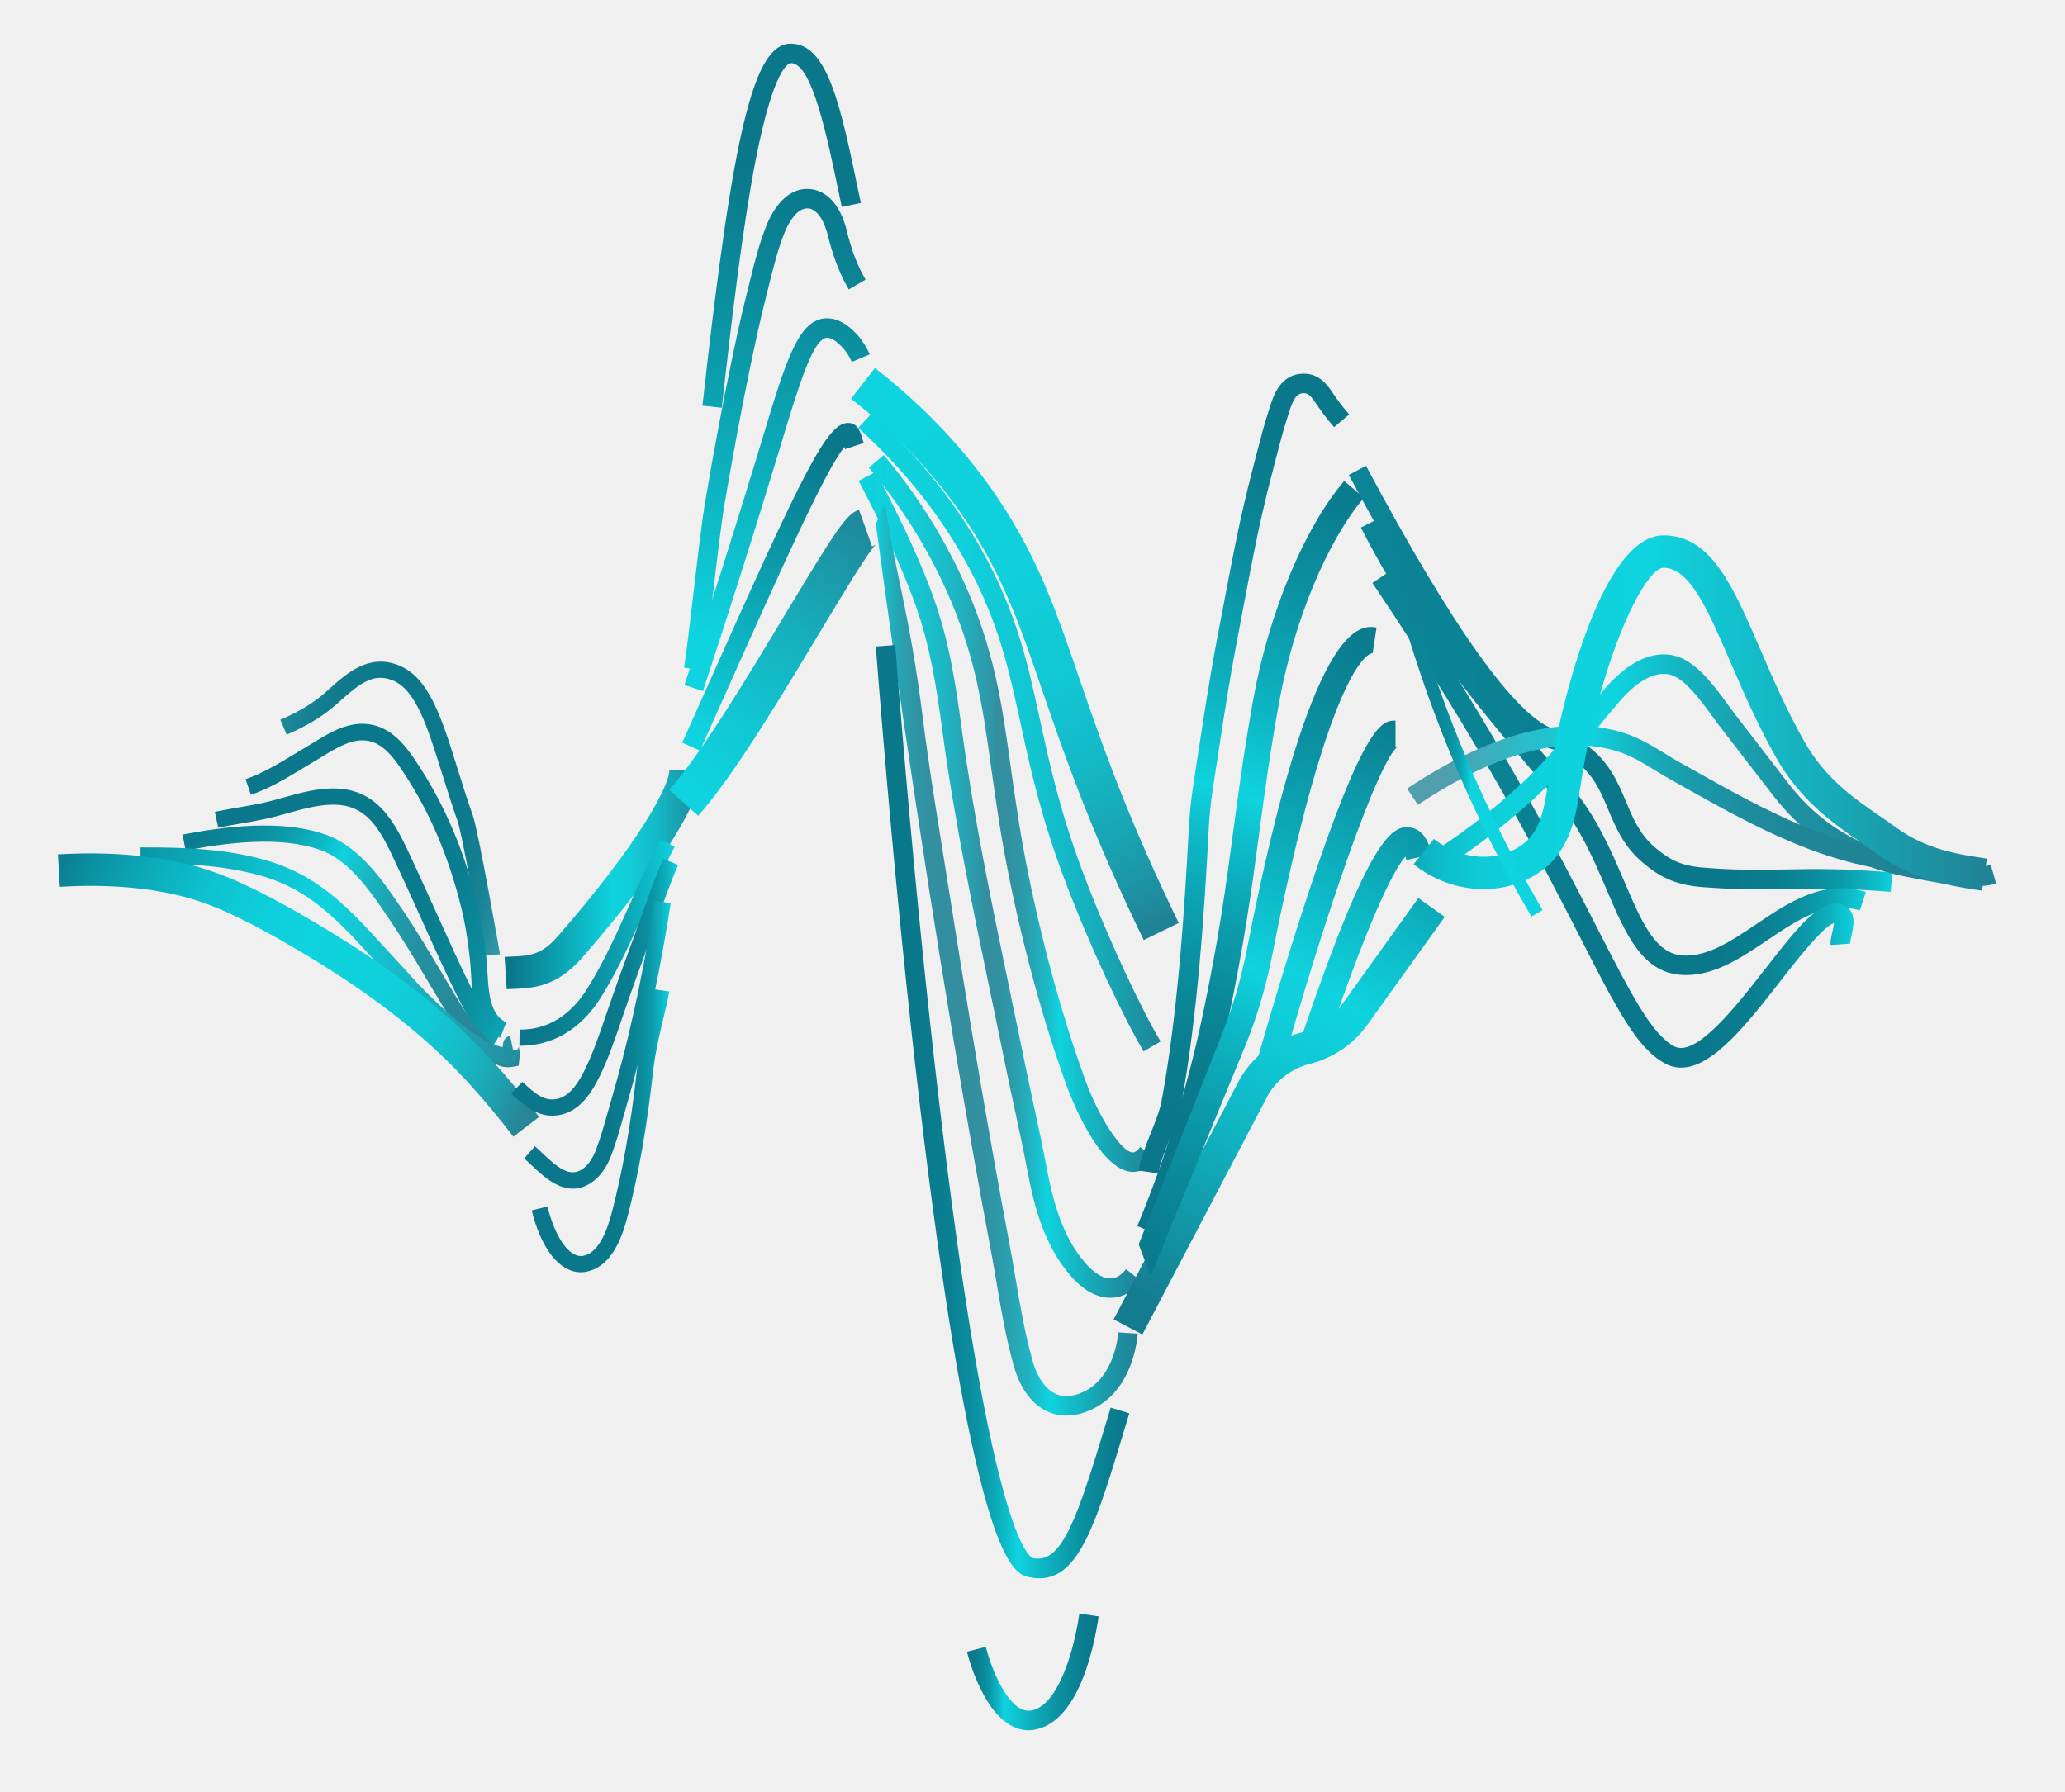
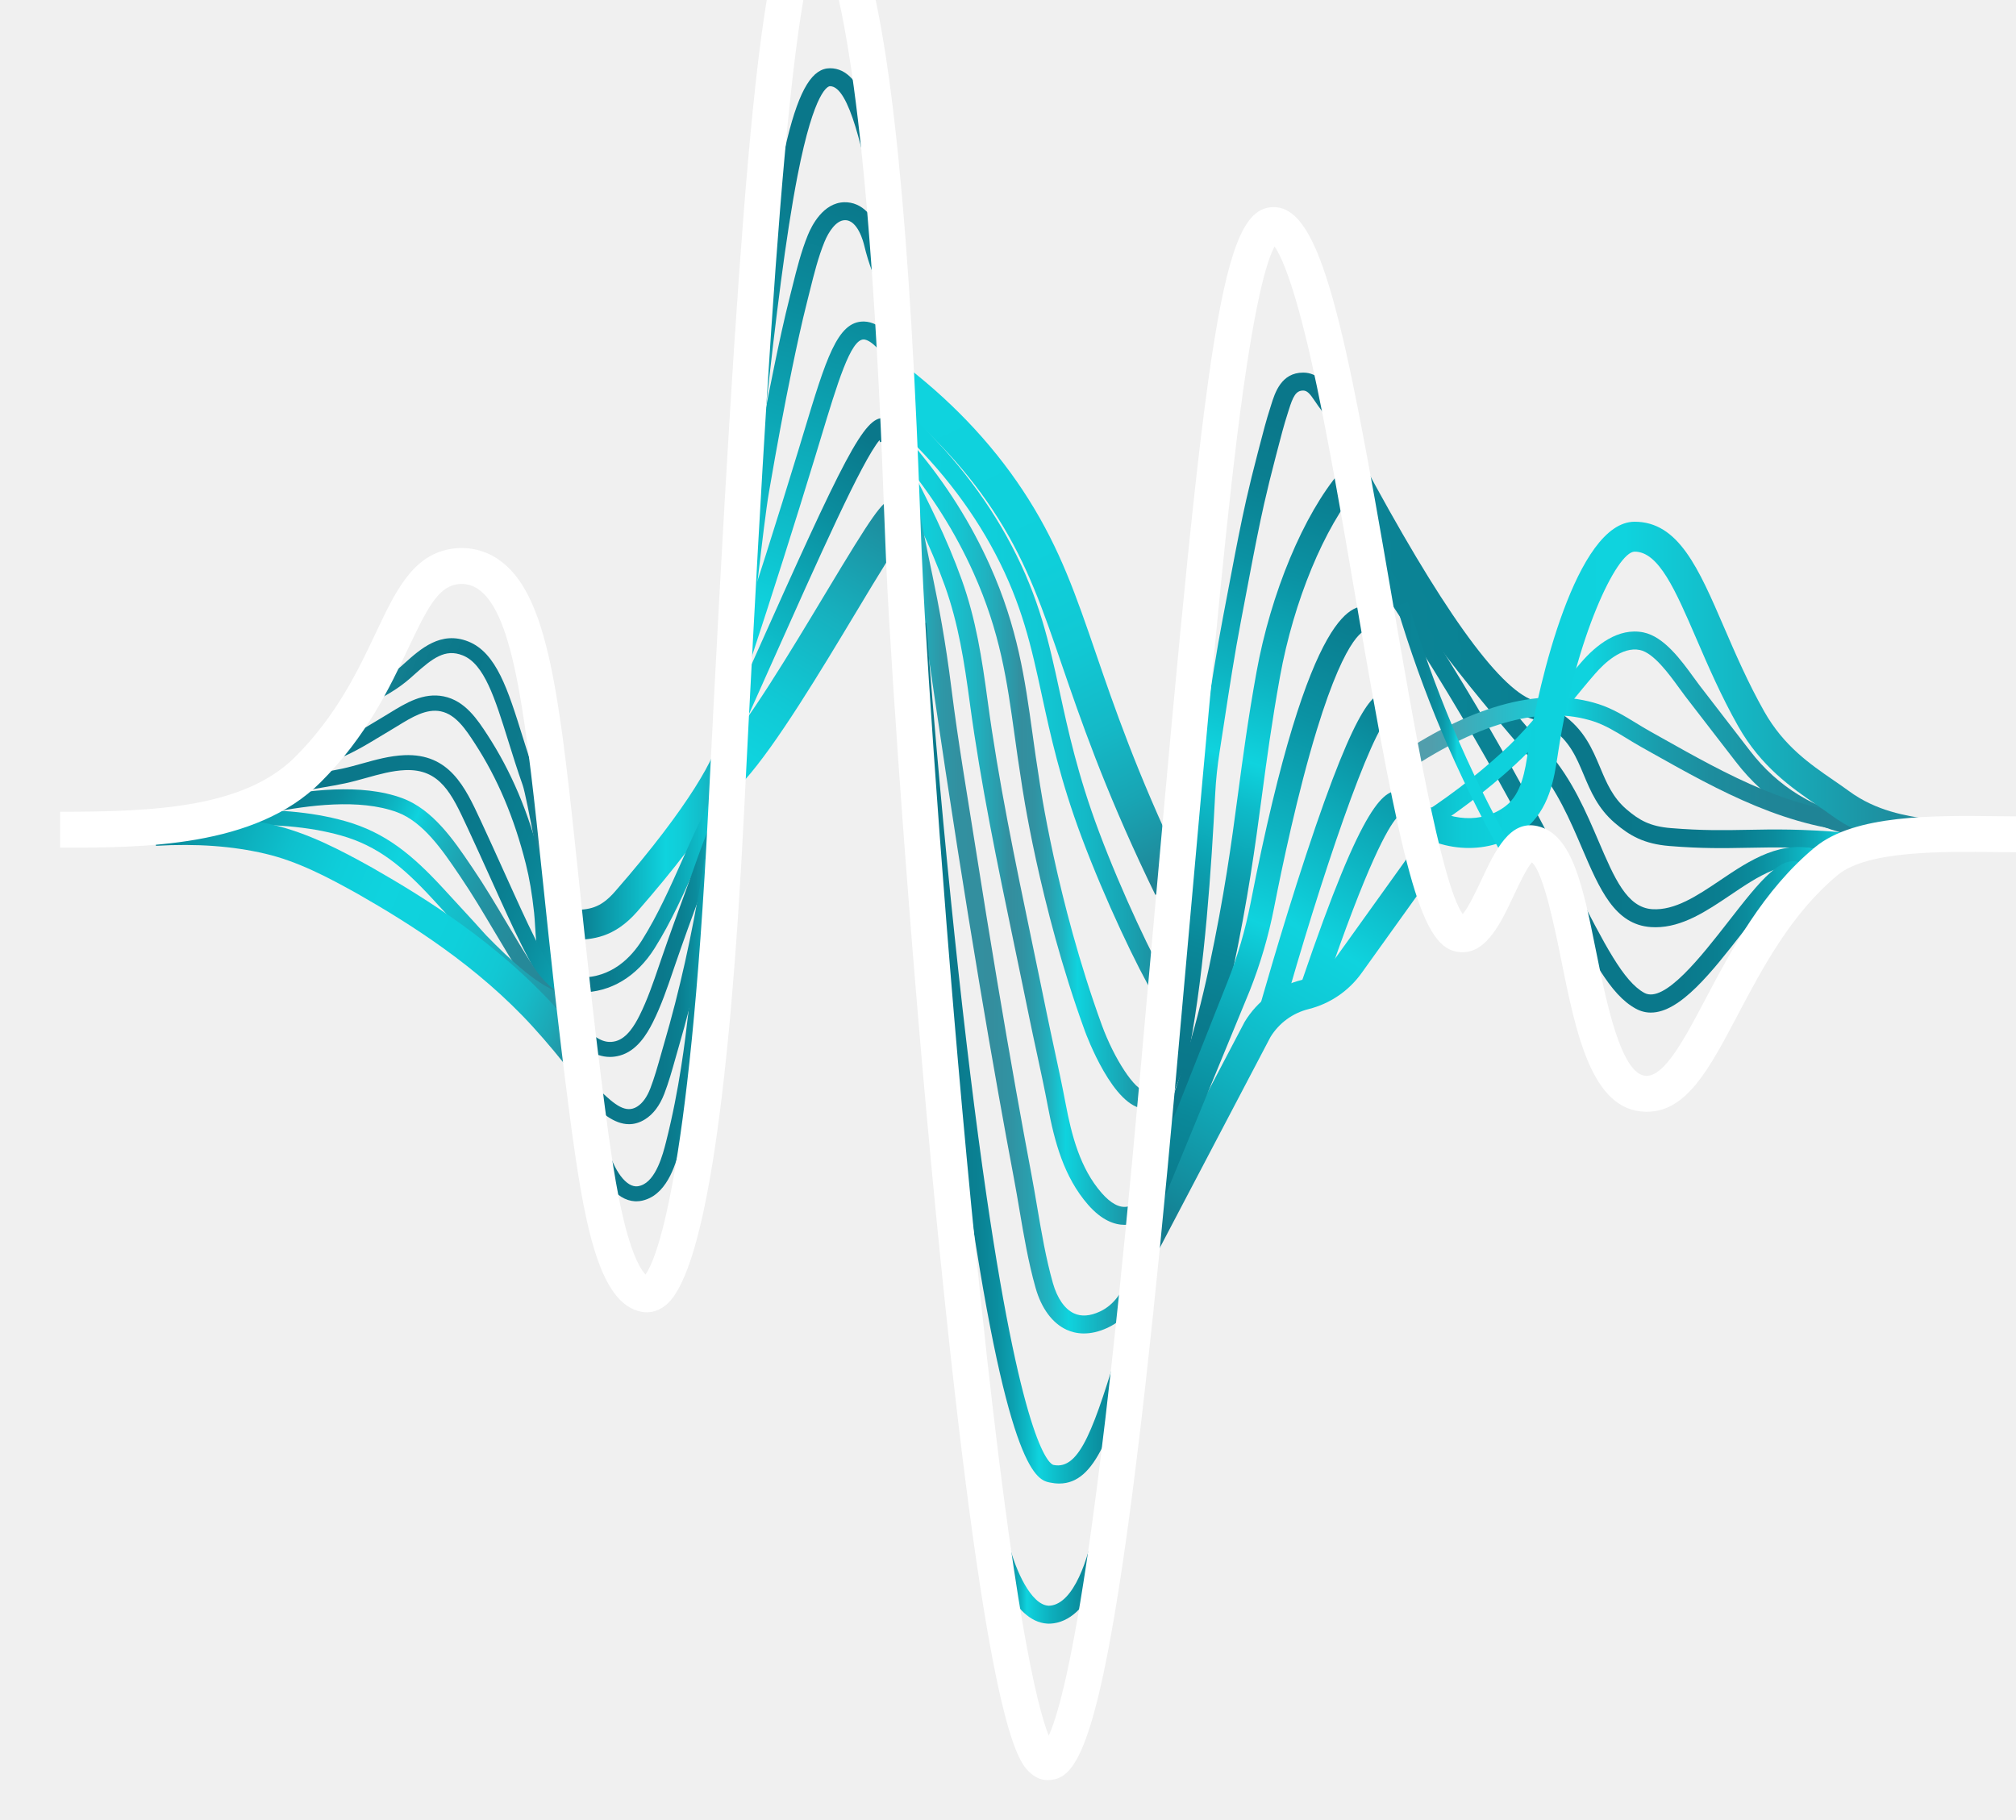
- <svg xmlns="http://www.w3.org/2000/svg" xmlns:xlink="http://www.w3.org/1999/xlink" viewBox="68 395 340 295">
+ <svg xmlns="http://www.w3.org/2000/svg" xmlns:xlink="http://www.w3.org/1999/xlink" viewBox="50 390 360 325">
  <defs>
    <linearGradient id="uuid-576902d1-63f1-4f6c-97a8-4d39977a7d52" data-name="Degradado sin nombre 760" x1="89.459" y1="505.898" x2="170.127" y2="541.475" gradientUnits="userSpaceOnUse">
      <stop offset="0" stop-color="#0fd3de" stop-opacity="0" />
      <stop offset=".025" stop-color="#0ec7d3" stop-opacity=".126" />
      <stop offset=".086" stop-color="#0daebc" stop-opacity=".393" />
      <stop offset=".149" stop-color="#0b9aaa" stop-opacity=".614" />
      <stop offset=".216" stop-color="#0b8a9c" stop-opacity=".784" />
      <stop offset=".287" stop-color="#0a7f91" stop-opacity=".905" />
      <stop offset=".365" stop-color="#0a798b" stop-opacity=".977" />
      <stop offset=".464" stop-color="#0a778a" />
      <stop offset=".69" stop-color="#0a788b" stop-opacity=".986" />
      <stop offset=".771" stop-color="#0a7c8f" stop-opacity=".937" />
      <stop offset=".829" stop-color="#0a8496" stop-opacity=".851" />
      <stop offset=".876" stop-color="#0b8fa0" stop-opacity=".729" />
      <stop offset=".916" stop-color="#0c9eae" stop-opacity=".57" />
      <stop offset=".952" stop-color="#0db0be" stop-opacity=".373" />
      <stop offset=".983" stop-color="#0ec5d1" stop-opacity=".145" />
      <stop offset="1" stop-color="#0fd3de" stop-opacity="0" />
    </linearGradient>
    <linearGradient id="uuid-fb61bcb0-49f3-4f6e-9350-c80ee676b442" data-name="Degradado sin nombre 753" x1="84.754" y1="515.747" x2="166.743" y2="551.906" gradientUnits="userSpaceOnUse">
      <stop offset=".235" stop-color="#0a778a" />
      <stop offset=".585" stop-color="#0a788b" />
      <stop offset=".711" stop-color="#0a7f91" />
      <stop offset=".801" stop-color="#0b8b9c" />
      <stop offset=".873" stop-color="#0c9cac" />
      <stop offset=".936" stop-color="#0db2c0" />
      <stop offset=".99" stop-color="#0eccd8" />
      <stop offset="1" stop-color="#0fd3de" />
    </linearGradient>
    <linearGradient id="uuid-ad9f3339-203c-46bf-8fce-0c2a7fdcf4f0" data-name="Degradado sin nombre 759" x1="82.35" y1="522.017" x2="163.018" y2="557.594" gradientUnits="userSpaceOnUse">
      <stop offset=".257" stop-color="#0a778a" />
      <stop offset=".597" stop-color="#0a788b" />
      <stop offset=".719" stop-color="#0a7f91" />
      <stop offset=".806" stop-color="#0b8b9c" />
      <stop offset=".877" stop-color="#0c9cac" />
      <stop offset=".937" stop-color="#0db2c0" />
      <stop offset=".99" stop-color="#0eccd8" />
      <stop offset="1" stop-color="#0fd3de" />
    </linearGradient>
    <linearGradient id="uuid-7e113c40-39cf-4ceb-b0fa-2b0ee21fb977" data-name="Degradado sin nombre 758" x1="80.2" y1="526.892" x2="160.868" y2="562.469" gradientUnits="userSpaceOnUse">
      <stop offset="0" stop-color="#0a778a" />
      <stop offset=".175" stop-color="#0a798c" />
      <stop offset=".267" stop-color="#0a8193" />
      <stop offset=".34" stop-color="#0b8e9f" />
      <stop offset=".402" stop-color="#0ca1b0" />
      <stop offset=".457" stop-color="#0dbac7" />
      <stop offset=".5" stop-color="#0fd3de" />
      <stop offset=".521" stop-color="#12c7d3" />
      <stop offset=".574" stop-color="#1ab0bd" />
      <stop offset=".635" stop-color="#1f9dac" />
      <stop offset=".707" stop-color="#2390a0" />
      <stop offset=".802" stop-color="#268999" />
      <stop offset="1" stop-color="#278798" />
    </linearGradient>
    <linearGradient id="uuid-a54e1e6d-e72c-4a4f-b4a4-f33c91565ea8" data-name="Degradado sin nombre 757" x1="78.701" y1="530.292" x2="159.369" y2="565.869" gradientUnits="userSpaceOnUse">
      <stop offset="0" stop-color="#0a778a" />
      <stop offset=".108" stop-color="#0b8d9e" />
      <stop offset=".37" stop-color="#0dbfcc" />
      <stop offset=".5" stop-color="#0fd3de" />
      <stop offset=".701" stop-color="#17b7c4" />
      <stop offset="1" stop-color="#278798" />
    </linearGradient>
    <linearGradient id="uuid-40dc4e65-450e-45d0-b153-6e4d86d6e7ea" data-name="Degradado sin nombre 756" x1="75.62" y1="537.277" x2="156.288" y2="572.854" gradientUnits="userSpaceOnUse">
      <stop offset="0" stop-color="#0a778a" />
      <stop offset=".072" stop-color="#0b8e9f" />
      <stop offset=".184" stop-color="#0cacba" />
      <stop offset=".294" stop-color="#0ec1ce" />
      <stop offset=".401" stop-color="#0eceda" />
      <stop offset=".5" stop-color="#0fd3de" />
      <stop offset=".671" stop-color="#0fd0db" />
      <stop offset=".771" stop-color="#12c8d4" />
      <stop offset=".852" stop-color="#16bac7" />
      <stop offset=".924" stop-color="#1da6b4" />
      <stop offset=".988" stop-color="#258c9d" />
      <stop offset="1" stop-color="#278798" />
    </linearGradient>
    <linearGradient id="uuid-af95e0c9-9f41-4b5c-a639-9878d9f3f060" data-name="Degradado sin nombre 755" x1="151.085" y1="539.893" x2="183.542" y2="539.893" gradientUnits="userSpaceOnUse">
      <stop offset=".034" stop-color="#0a778a" />
      <stop offset=".547" stop-color="#0fd3de" />
      <stop offset=".636" stop-color="#10cdd8" />
      <stop offset=".752" stop-color="#13bcc9" />
      <stop offset=".883" stop-color="#19a1b0" />
      <stop offset="1" stop-color="#208395" />
    </linearGradient>
    <linearGradient id="uuid-aedccc1d-cdd6-4b59-a4c9-93176368e579" data-name="Degradado sin nombre 754" x1="153.516" y1="550.212" x2="179.091" y2="550.212" gradientUnits="userSpaceOnUse">
      <stop offset=".034" stop-color="#0a778a" />
      <stop offset=".213" stop-color="#0a7c8e" />
      <stop offset=".429" stop-color="#0b8a9c" />
      <stop offset=".664" stop-color="#0ca3b2" />
      <stop offset=".912" stop-color="#0ec5d1" />
      <stop offset="1" stop-color="#0fd3de" />
    </linearGradient>
    <linearGradient id="uuid-a7177f3f-0a04-4591-8cbf-be8745dc23c3" data-name="Degradado sin nombre 753" x1="152.173" y1="557.567" x2="179.651" y2="557.567" xlink:href="#uuid-fb61bcb0-49f3-4f6e-9350-c80ee676b442" />
    <linearGradient id="uuid-99e94042-822d-441b-967f-f3466f51eef8" data-name="Degradado sin nombre 753" x1="154.311" y1="567.046" x2="178.436" y2="567.046" xlink:href="#uuid-fb61bcb0-49f3-4f6e-9350-c80ee676b442" />
    <linearGradient id="uuid-fbf6dc79-82b7-4c5e-b462-68559be53c4d" data-name="Degradado sin nombre 753" x1="155.548" y1="581.219" x2="178.198" y2="581.219" xlink:href="#uuid-fb61bcb0-49f3-4f6e-9350-c80ee676b442" />
    <linearGradient id="uuid-7656eb2e-a530-44b0-b9ca-081c286750b6" data-name="Degradado sin nombre 752" x1="182.826" y1="525.166" x2="211.577" y2="478.007" gradientUnits="userSpaceOnUse">
      <stop offset=".011" stop-color="#0fd3de" />
      <stop offset=".209" stop-color="#10c9d5" />
      <stop offset=".532" stop-color="#16b1bf" />
      <stop offset=".94" stop-color="#1e899a" />
      <stop offset="1" stop-color="#208395" />
    </linearGradient>
    <linearGradient id="uuid-f2d3bbd5-2e6b-484a-b3a6-5b0dad3a83b8" data-name="Degradado sin nombre 751" x1="208.497" y1="467.929" x2="181.194" y2="513.847" gradientUnits="userSpaceOnUse">
      <stop offset=".034" stop-color="#0a778a" />
      <stop offset=".305" stop-color="#0b8c9d" />
      <stop offset=".866" stop-color="#0ec4d0" />
      <stop offset="1" stop-color="#0fd3de" />
    </linearGradient>
    <linearGradient id="uuid-9d148ef7-dec7-44f7-be4c-73d905b2103a" data-name="Degradado sin nombre 751" x1="213.748" y1="425.69" x2="188.927" y2="500.566" xlink:href="#uuid-f2d3bbd5-2e6b-484a-b3a6-5b0dad3a83b8" />
    <linearGradient id="uuid-8bb94314-7e7b-47b8-868f-a13ea7527689" data-name="Degradado sin nombre 751" x1="206.706" y1="423.355" x2="181.885" y2="498.232" xlink:href="#uuid-f2d3bbd5-2e6b-484a-b3a6-5b0dad3a83b8" />
    <linearGradient id="uuid-e4729968-b0b9-4031-b03a-d1a573e8c5be" data-name="Degradado sin nombre 751" x1="200.177" y1="421.191" x2="175.356" y2="496.067" xlink:href="#uuid-f2d3bbd5-2e6b-484a-b3a6-5b0dad3a83b8" />
    <linearGradient id="uuid-6767044c-624c-4021-965e-0a8cd4dcac52" data-name="Degradado sin nombre 750" x1="217.076" y1="461.591" x2="258.858" y2="546.81" gradientUnits="userSpaceOnUse">
      <stop offset=".011" stop-color="#0fd3de" />
      <stop offset=".34" stop-color="#0fd0db" />
      <stop offset=".535" stop-color="#11c8d4" />
      <stop offset=".695" stop-color="#14b9c7" />
      <stop offset=".836" stop-color="#18a5b4" />
      <stop offset=".963" stop-color="#1e8c9d" />
      <stop offset="1" stop-color="#208395" />
    </linearGradient>
    <linearGradient id="uuid-4221f1fb-20ee-44da-8c57-a3e2f12217d0" data-name="Degradado sin nombre 750" x1="209.305" y1="515.63" x2="259.094" y2="515.63" xlink:href="#uuid-6767044c-624c-4021-965e-0a8cd4dcac52" />
    <linearGradient id="uuid-3275761e-5b77-4c55-b857-ab6c3b9c1f48" data-name="Degradado sin nombre 749" x1="211.056" y1="528.967" x2="258.265" y2="528.967" gradientUnits="userSpaceOnUse">
      <stop offset="0" stop-color="#0fd3de" />
      <stop offset=".119" stop-color="#10cfda" />
      <stop offset=".223" stop-color="#16c4d0" />
      <stop offset=".321" stop-color="#20b2c0" />
      <stop offset=".416" stop-color="#2d99a9" />
      <stop offset=".453" stop-color="#348e9e" />
      <stop offset=".501" stop-color="#3192a2" />
      <stop offset=".554" stop-color="#2a9fae" />
      <stop offset=".609" stop-color="#1fb4c2" />
      <stop offset=".665" stop-color="#0fd3de" />
      <stop offset=".751" stop-color="#14bbc8" />
      <stop offset=".915" stop-color="#1c92a3" />
      <stop offset="1" stop-color="#208395" />
    </linearGradient>
    <linearGradient id="uuid-0e9b8ea3-fff9-4b03-be92-e8389003c0ba" data-name="Degradado sin nombre 749" x1="209.361" y1="540.716" x2="255.92" y2="540.716" xlink:href="#uuid-3275761e-5b77-4c55-b857-ab6c3b9c1f48" />
    <linearGradient id="uuid-20638b32-b15b-4ee1-8457-82a470192bf4" data-name="Degradado sin nombre 748" x1="212.211" y1="552.897" x2="255.323" y2="552.897" gradientUnits="userSpaceOnUse">
      <stop offset="0" stop-color="#0fd3de" />
      <stop offset=".006" stop-color="#11ceda" />
      <stop offset=".044" stop-color="#1db7c4" />
      <stop offset=".088" stop-color="#27a4b3" />
      <stop offset=".139" stop-color="#2e97a7" />
      <stop offset=".206" stop-color="#3290a0" />
      <stop offset=".346" stop-color="#348e9e" />
      <stop offset=".42" stop-color="#3192a2" />
      <stop offset=".499" stop-color="#2a9fae" />
      <stop offset=".581" stop-color="#1fb4c2" />
      <stop offset=".665" stop-color="#0fd3de" />
      <stop offset=".751" stop-color="#14bbc8" />
      <stop offset=".915" stop-color="#1c92a3" />
      <stop offset="1" stop-color="#208395" />
    </linearGradient>
    <linearGradient id="uuid-76e15814-4012-47b5-90b4-47a41f451d38" data-name="Degradado sin nombre 747" x1="212.202" y1="578.076" x2="253.94" y2="578.076" gradientUnits="userSpaceOnUse">
      <stop offset="0" stop-color="#0a778a" />
      <stop offset=".195" stop-color="#0a798c" />
      <stop offset=".298" stop-color="#0a8193" />
      <stop offset=".379" stop-color="#0b8e9f" />
      <stop offset=".449" stop-color="#0ca1b1" />
      <stop offset=".511" stop-color="#0dbac7" />
      <stop offset=".559" stop-color="#0fd3de" />
      <stop offset=".671" stop-color="#0db3c0" />
      <stop offset=".808" stop-color="#0b92a2" />
      <stop offset=".923" stop-color="#0a7e90" />
      <stop offset="1" stop-color="#0a778a" />
    </linearGradient>
    <linearGradient id="uuid-bb612c40-d841-4844-a0b8-6454a803e840" data-name="Degradado sin nombre 746" x1="227.204" y1="670.339" x2="248.889" y2="670.339" gradientUnits="userSpaceOnUse">
      <stop offset="0" stop-color="#0a778a" />
      <stop offset=".059" stop-color="#0a7b8d" />
      <stop offset=".119" stop-color="#0a8798" />
      <stop offset=".179" stop-color="#0b9bab" />
      <stop offset=".238" stop-color="#0db7c4" />
      <stop offset=".285" stop-color="#0fd3de" />
      <stop offset=".479" stop-color="#0db0be" />
      <stop offset=".693" stop-color="#0b91a1" />
      <stop offset=".875" stop-color="#0a7d90" />
      <stop offset="1" stop-color="#0a778a" />
    </linearGradient>
    <linearGradient id="uuid-44b30870-0666-456a-bb94-983c1308b0f2" data-name="Degradado sin nombre 744" x1="251.084" y1="579.354" x2="286.712" y2="465.566" gradientUnits="userSpaceOnUse">
      <stop offset="0" stop-color="#0a778a" />
      <stop offset=".096" stop-color="#0a7b8d" />
      <stop offset=".198" stop-color="#0a8899" />
      <stop offset=".303" stop-color="#0c9dad" />
      <stop offset=".41" stop-color="#0dbac8" />
      <stop offset=".48" stop-color="#0fd3de" />
      <stop offset=".608" stop-color="#0db3c1" />
      <stop offset=".767" stop-color="#0b92a3" />
      <stop offset=".9" stop-color="#0a7e90" />
      <stop offset=".989" stop-color="#0a778a" />
    </linearGradient>
    <linearGradient id="uuid-a61b5317-7e9d-4bf7-a5ca-a84162e228a8" data-name="Degradado sin nombre 745" x1="313.359" y1="520.032" x2="257.65" y2="609.939" gradientUnits="userSpaceOnUse">
      <stop offset="0" stop-color="#0a778a" />
      <stop offset=".441" stop-color="#0fd3de" />
      <stop offset=".545" stop-color="#0fcad6" />
      <stop offset=".713" stop-color="#10b2c0" />
      <stop offset=".922" stop-color="#138c9d" />
      <stop offset="1" stop-color="#147c8f" />
    </linearGradient>
    <linearGradient id="uuid-3526ca4e-f611-48f6-9707-7356315dda3e" data-name="Degradado sin nombre 745" x1="310.772" y1="518.429" x2="255.063" y2="608.335" xlink:href="#uuid-a61b5317-7e9d-4bf7-a5ca-a84162e228a8" />
    <linearGradient id="uuid-6802a5e5-092c-4eba-a865-e94eab6b9f2e" data-name="Degradado sin nombre 745" x1="304.586" y1="514.596" x2="248.877" y2="604.503" xlink:href="#uuid-a61b5317-7e9d-4bf7-a5ca-a84162e228a8" />
    <linearGradient id="uuid-740eb056-acbc-4866-8de0-abdca84daacb" data-name="Degradado sin nombre 744" x1="258.329" y1="581.389" x2="293.906" y2="467.765" xlink:href="#uuid-44b30870-0666-456a-bb94-983c1308b0f2" />
    <linearGradient id="uuid-2aa91942-5220-4f2b-8b17-de1a7212d6e6" data-name="Degradado sin nombre 744" x1="250.022" y1="612.666" x2="297.24" y2="490.472" xlink:href="#uuid-44b30870-0666-456a-bb94-983c1308b0f2" />
    <linearGradient id="uuid-80e14aeb-29ae-471c-85ee-d5ecc37d9698" data-name="Degradado sin nombre 743" x1="290.079" y1="506.796" x2="379.583" y2="506.796" gradientUnits="userSpaceOnUse">
      <stop offset="0" stop-color="#0b8496" />
      <stop offset=".303" stop-color="#0a8294" />
      <stop offset=".412" stop-color="#0a7b8e" />
      <stop offset=".447" stop-color="#0a778a" />
      <stop offset=".7" stop-color="#0a788b" />
      <stop offset=".791" stop-color="#0a7f91" />
      <stop offset=".856" stop-color="#0b8b9c" />
      <stop offset=".908" stop-color="#0c9cac" />
      <stop offset=".953" stop-color="#0db2c0" />
      <stop offset=".993" stop-color="#0eccd8" />
      <stop offset="1" stop-color="#0fd3de" />
    </linearGradient>
    <linearGradient id="uuid-53173f59-497a-4f2e-82c8-a73163ce4712" data-name="Degradado sin nombre 743" x1="292.069" y1="518.003" x2="375.214" y2="518.003" xlink:href="#uuid-80e14aeb-29ae-471c-85ee-d5ecc37d9698" />
    <linearGradient id="uuid-43efabcf-c479-4064-8fff-ef0326085fb4" data-name="Degradado sin nombre 743" x1="293.962" y1="530.021" x2="373.175" y2="530.021" xlink:href="#uuid-80e14aeb-29ae-471c-85ee-d5ecc37d9698" />
    <linearGradient id="uuid-4306eb35-2918-4fd1-a7f0-6ade3b0f1c02" data-name="Degradado sin nombre 742" x1="302.155" y1="521.868" x2="396.665" y2="521.868" gradientUnits="userSpaceOnUse">
      <stop offset="0" stop-color="#0dabba" />
      <stop offset=".005" stop-color="#0dadbc" />
      <stop offset=".043" stop-color="#0dbecb" />
      <stop offset=".09" stop-color="#0ecad6" />
      <stop offset=".157" stop-color="#0ed1dc" />
      <stop offset=".341" stop-color="#0fd3de" />
      <stop offset=".342" stop-color="#0fd2dd" />
      <stop offset=".447" stop-color="#15b5c3" />
      <stop offset=".558" stop-color="#199fae" />
      <stop offset=".679" stop-color="#1d8fa0" />
      <stop offset=".815" stop-color="#1f8597" />
      <stop offset="1" stop-color="#208395" />
    </linearGradient>
    <linearGradient id="uuid-35dfc36f-cbd5-4f74-bbf9-7e82f81c91e9" data-name="Degradado sin nombre 741" x1="299.682" y1="526.636" x2="384.288" y2="526.636" gradientUnits="userSpaceOnUse">
      <stop offset=".07" stop-color="#519eac" />
      <stop offset=".218" stop-color="#2cbac7" />
      <stop offset=".358" stop-color="#0fd3de" />
      <stop offset=".383" stop-color="#11c9d5" />
      <stop offset=".464" stop-color="#16afbd" />
      <stop offset=".555" stop-color="#1a9bab" />
      <stop offset=".658" stop-color="#1d8d9e" />
      <stop offset=".784" stop-color="#1f8597" />
      <stop offset="1" stop-color="#208395" />
    </linearGradient>
    <linearGradient id="uuid-5904cf6c-8ebc-4164-bd71-b791da5c9cee" data-name="Degradado sin nombre 740" x1="300.748" y1="512.424" x2="395.147" y2="512.424" gradientUnits="userSpaceOnUse">
      <stop offset="0" stop-color="#0dabba" />
      <stop offset=".006" stop-color="#0dadbc" />
      <stop offset=".053" stop-color="#0dbecb" />
      <stop offset=".111" stop-color="#0ecad6" />
      <stop offset=".192" stop-color="#0ed1dc" />
      <stop offset=".419" stop-color="#0fd3de" />
      <stop offset=".722" stop-color="#17abb9" />
      <stop offset="1" stop-color="#208395" />
    </linearGradient>
    <linearGradient id="uuid-1f43ae41-95d7-488b-9505-acc0f23f3c1b" data-name="Degradado sin nombre 262" x1="299.384" y1="521.738" x2="321.998" y2="521.738" gradientUnits="userSpaceOnUse">
      <stop offset="0" stop-color="#0b8496" />
      <stop offset=".225" stop-color="#0b8597" />
      <stop offset=".306" stop-color="#0b8c9d" />
      <stop offset=".364" stop-color="#0c98a8" />
      <stop offset=".411" stop-color="#0ca9b8" />
      <stop offset=".451" stop-color="#0dbfcb" />
      <stop offset=".478" stop-color="#0fd3de" />
    </linearGradient>
    <linearGradient id="uuid-0bdf34f0-54d4-4870-8acb-99766ae37314" data-name="Degradado sin nombre 641" x1="506.509" y1="533.342" x2="589.418" y2="533.342" gradientUnits="userSpaceOnUse">
      <stop offset="0" stop-color="#0fd3de" />
      <stop offset="1" stop-color="#84d8cc" />
    </linearGradient>
  </defs>
  <path d="m147.669,552.395c-.734-4.173-3.616-20.164-4.322-22.158-.971-2.747-1.787-5.363-2.576-7.892-2.402-7.699-4.3-13.78-8.137-15.306-3.125-1.244-5.352.466-8.652,3.425l-.655.585c-2.138,1.895-4.871,3.556-8.122,4.936l-1.044-2.459c2.984-1.267,5.472-2.774,7.393-4.477l.644-.575c2.911-2.611,6.528-5.864,11.423-3.918,5.022,1.997,7.086,8.615,9.701,16.993.782,2.506,1.589,5.097,2.544,7.797.89,2.518,4.454,22.716,4.454,22.818l-2.652.231Z" fill="url(#uuid-576902d1-63f1-4f6c-97a8-4d39977a7d52)" stroke-width="0" />
  <path d="m150.37,565.886c-1.537-.603-2.853-1.953-3.611-3.704-.937-2.16-1.076-4.549-1.209-6.858-.048-.805-.093-1.599-.176-2.36-.366-3.379-.834-6.141-1.476-8.692-2.077-8.248-5.053-15.282-9.097-21.501-1.588-2.442-3.376-5.189-6.093-5.744-2.583-.529-5.171,1.052-7.664,2.584-.418.257-.829.509-1.232.746-.638.376-1.273.761-1.907,1.145-2.698,1.635-5.488,3.325-8.596,4.393l-.88-2.575c2.834-.973,5.379-2.515,8.074-4.148.644-.39,1.289-.781,1.936-1.162.389-.23.785-.474,1.189-.721,2.803-1.722,5.977-3.675,9.623-2.929,3.826.782,6.035,4.177,7.81,6.904,4.224,6.495,7.317,13.797,9.468,22.341.674,2.677,1.164,5.557,1.544,9.064.087.805.137,1.644.185,2.495.121,2.072.246,4.216.99,5.933.473,1.092,1.242,1.914,2.111,2.254l-.988,2.535Z" fill="url(#uuid-fb61bcb0-49f3-4f6e-9350-c80ee676b442)" stroke-width="0" />
  <path d="m148.983,567.565c-1.865-1.151-3.049-3.43-4.001-5.262-.149-.287-.292-.564-.433-.823-1.856-3.443-3.499-7.052-5.09-10.543l-.109-.237c-.662-1.452-1.318-2.906-1.975-4.36-1.238-2.741-2.475-5.482-3.746-8.207l-.273-.586c-2.671-5.749-4.771-10.304-11.032-10.02-2.306.099-4.543.723-6.911,1.384-1.235.344-2.511.701-3.797.975-1.296.277-2.61.502-3.881.72-1.254.215-2.552.437-3.804.705l-.559-2.612c1.307-.28,2.631-.507,3.913-.726,1.244-.213,2.532-.434,3.775-.699,1.204-.257,2.44-.602,3.636-.936,2.409-.673,4.901-1.368,7.514-1.481,8.043-.338,10.85,5.709,13.57,11.564l.271.583c1.274,2.735,2.517,5.485,3.759,8.235.655,1.451,1.311,2.903,1.971,4.351l.109.238c1.572,3.45,3.198,7.018,5.01,10.383.146.271.296.56.452.859.799,1.54,1.795,3.456,3.033,4.22l-1.403,2.274Z" fill="url(#uuid-ad9f3339-203c-46bf-8fce-0c2a7fdcf4f0)" stroke-width="0" />
  <path d="m151.587,570.76c-.478,0-1-.076-1.527-.312-2.697-1.207-5.036-3.309-6.951-6.247-1.736-2.661-3.378-5.426-4.966-8.1-1.888-3.179-3.84-6.466-5.942-9.562l-.346-.511c-2.793-4.122-6.268-9.253-10.934-10.981-6.777-2.511-16.008-1.19-22.361.021l-.501-2.625c6.667-1.271,16.385-2.646,23.791.098,5.469,2.027,9.21,7.55,12.217,11.988l.345.509c2.148,3.163,4.121,6.486,6.029,9.699,1.574,2.65,3.201,5.391,4.906,8.005,1.631,2.501,3.584,4.273,5.805,5.268.334.148.822.055,1.296-.035.399-.075.81-.159,1.237-.107l-.296,2.655c-.103.002-.261.043-.438.077-.372.071-.842.161-1.363.161Z" fill="url(#uuid-7e113c40-39cf-4ceb-b0fa-2b0ee21fb977)" stroke-width="0" />
  <path d="m151.655,570.22h-.041c-4.048-.079-9.027-3.448-16.65-11.262-.163-.168-.258-.273-.507-.553-.546-.612-1.995-2.237-7.377-8.057-5.093-5.509-9.578-9.296-16.194-11.151-5.983-1.678-12.234-2.012-19.741-1.968l-.01-2.672c7.726-.033,14.192.306,20.474,2.067,7.22,2.025,12.024,6.058,17.434,11.91,5.398,5.838,6.859,7.476,7.409,8.093.211.236.29.325.427.465,4.041,4.143,9.742,9.566,13.895,10.359-.016-1.061.396-1.683,1.226-1.853l.534,2.617c.621-.127.891-.673.899-.937-.002.086.011.188.022.294.056.571.14,1.433-.465,2.087-.335.362-.807.56-1.333.56Z" fill="url(#uuid-a54e1e6d-e72c-4a4f-b4a4-f33c91565ea8)" stroke-width="0" />
  <path d="m152.518,582.194c-2.393-3.127-4.869-6.097-7.358-8.829-9.872-10.838-21.925-18.392-31.321-23.762-5.363-2.986-10.679-5.792-16.454-7.146-5.868-1.376-12.262-1.84-19.535-1.414l-.311-5.334c7.797-.456,14.688.051,21.065,1.546,6.448,1.512,12.127,4.502,17.861,7.695,9.763,5.579,22.271,13.427,32.647,24.817,2.59,2.844,5.164,5.933,7.65,9.18l-4.243,3.248Z" fill="url(#uuid-40dc4e65-450e-45d0-b153-6e4d86d6e7ea)" stroke-width="0" />
  <path d="m151.429,557.92l-.344-5.332c.42-.027.837-.045,1.252-.063,2.766-.117,4.763-.202,7.461-3.29,13.521-15.472,18.398-24.843,18.4-27.37l5.343.004c-.004,4.853-6.448,15.695-19.719,30.882-4.207,4.813-8.116,4.979-11.259,5.112-.377.016-.755.032-1.134.056Z" fill="url(#uuid-af95e0c9-9f41-4b5c-a639-9878d9f3f060)" stroke-width="0" />
  <path d="m153.736,567.222c-.073,0-.146,0-.219-.001l.04-2.672c5.622.104,9.147-3.566,11.079-6.641,2.846-4.53,5.092-9.582,7.264-14.466,1.509-3.394,3.069-6.903,4.829-10.241l2.363,1.246c-1.718,3.259-3.259,6.727-4.751,10.08-2.209,4.971-4.495,10.11-7.442,14.802-3.202,5.096-7.87,7.892-13.162,7.892Z" fill="url(#uuid-aedccc1d-cdd6-4b59-a4c9-93176368e579)" stroke-width="0" />
  <path d="m158.912,578.741c-2.925,0-5.088-2.067-6.739-3.646l1.845-1.931c2.092,2.001,3.746,3.368,5.965,2.752,2.005-.556,3.36-2.86,4.205-4.544,1.419-2.831,2.472-5.923,3.491-8.913l.424-1.24c1.448-4.214,2.976-8.4,4.545-12.674.421-1.145.83-2.297,1.239-3.45,1.019-2.875,2.073-5.847,3.314-8.7l2.45,1.066c-1.203,2.768-2.242,5.696-3.247,8.527-.412,1.163-.823,2.324-1.247,3.478-1.564,4.261-3.088,8.433-4.526,12.622l-.422,1.234c-1.048,3.076-2.131,6.256-3.633,9.25-1.073,2.139-2.849,5.08-5.879,5.921-.625.172-1.22.25-1.786.25Z" fill="url(#uuid-a7177f3f-0a04-4591-8cbf-be8745dc23c3)" stroke-width="0" />
  <path d="m162.326,590.753c-2.75,0-5.148-2.277-6.883-3.923-.393-.374-.771-.733-1.132-1.049l1.76-2.01c.386.338.791.721,1.212,1.121,2.523,2.396,4.468,3.987,6.486,2.727.966-.604,1.76-1.699,2.361-3.256.739-1.922,1.323-3.999,1.889-6.008.196-.698.391-1.393.594-2.083,2.708-9.254,4.91-19.107,6.732-30.123.156-.936.306-1.872.452-2.809l2.64.413c-.148.944-.301,1.888-.456,2.832-1.84,11.123-4.066,21.079-6.805,30.438-.198.679-.391,1.366-.585,2.055-.581,2.068-1.183,4.206-1.967,6.245-.814,2.11-1.97,3.644-3.438,4.561-.984.616-1.941.869-2.858.869Z" fill="url(#uuid-99e94042-822d-441b-967f-f3466f51eef8)" stroke-width="0" />
  <path d="m163.626,604.526c-.074,0-.15-.002-.228-.006-3.399-.169-6.334-3.977-7.85-10.187l2.594-.635c1.167,4.775,3.331,8.051,5.388,8.154.406.016.723-.086.895-.143,2.759-.895,3.978-5.697,4.499-7.747,2.411-9.48,3.426-18.218,3.971-22.912l.066-.563c.325-2.783,1.142-6.211,1.797-8.964.376-1.574.699-2.933.792-3.611l2.647.363c-.111.807-.432,2.157-.839,3.867-.641,2.686-1.437,6.029-1.744,8.655l-.065.56c-.552,4.757-1.58,13.61-4.035,23.261-.684,2.687-2.104,8.28-6.261,9.63-.238.077-.844.277-1.629.277Z" fill="url(#uuid-fbf6dc79-82b7-4c5e-b462-68559be53c4d)" stroke-width="0" />
  <path d="m182.951,529.345l-4.776-4.279c5.293-5.908,12.997-18.728,19.187-29.029,8.593-14.299,10.06-16.376,12.07-17.091l2.15,6.042c.438-.157.668-.363.677-.372-1.224,1.118-5.568,8.347-9.401,14.724-6.33,10.534-14.208,23.643-19.907,30.005Z" fill="url(#uuid-7656eb2e-a530-44b0-b9ca-081c286750b6)" stroke-width="0" />
  <path d="m183.255,518.622l-2.926-1.311,4.203-9.4c16.286-36.463,19.797-43.559,23.333-43.251,1.422.133,1.849,1.618,2.193,2.81.052.18.099.348.145.484l-3.041,1.015c-.037-.109-.074-.234-.114-.369-3.173,3.861-10.519,20.308-19.589,40.617l-4.204,9.404Z" fill="url(#uuid-f2d3bbd5-2e6b-484a-b3a6-5b0dad3a83b8)" stroke-width="0" />
  <path d="m183.741,508.816l-3.045-1.004c4.147-12.579,8.133-25.14,11.848-37.334l.968-3.196c3.989-13.186,6.009-19.866,10.677-19.866.045,0,.089,0,.134.002,2.874.077,5.688,3.12,6.876,5.945l-2.956,1.243c-.929-2.207-2.916-3.954-4.006-3.983-.009,0-.019,0-.028,0-2.309,0-4.658,7.766-7.628,17.588l-.972,3.202c-3.722,12.217-7.716,24.802-11.869,37.404Z" fill="url(#uuid-9d148ef7-dec7-44f7-be4c-73d905b2103a)" stroke-width="0" />
  <path d="m183.803,505.446l-3.168-.493c.406-2.61.96-7.317,1.548-12.301.703-5.976,1.431-12.155,1.979-15.343,1.466-8.538,2.78-15.557,4.134-22.091.78-3.76,1.702-8.127,2.786-12.375l.442-1.762c.75-3.013,1.527-6.128,2.728-9.084.705-1.735,2.75-5.781,6.499-5.882,3.16-.07,5.621,2.494,6.675,6.896.753,3.147,1.765,5.774,3.092,8.033l-2.764,1.624c-1.49-2.536-2.618-5.45-3.447-8.91-.111-.461-1.134-4.537-3.469-4.438-1.518.041-2.864,2.034-3.616,3.885-1.116,2.744-1.864,5.747-2.588,8.651l-.447,1.779c-1.067,4.183-1.981,8.508-2.753,12.234-1.346,6.497-2.653,13.482-4.113,21.983-.533,3.104-1.257,9.241-1.955,15.175-.591,5.014-1.149,9.751-1.563,12.419Z" fill="url(#uuid-8bb94314-7e7b-47b8-868f-a13ea7527689)" stroke-width="0" />
  <path d="m186.845,462.16l-3.187-.355c5.08-45.681,8.482-59.61,14.554-59.617h.006c6.071,0,8.219,10.348,11.19,24.669l.325,1.564-3.139.653-.325-1.566c-2.151-10.366-4.589-22.114-8.052-22.114h-.001c-.274,0-2.77.45-5.794,15.95-2.123,10.881-3.936,26.047-5.577,40.816Z" fill="url(#uuid-e4729968-b0b9-4031-b03a-d1a573e8c5be)" stroke-width="0" />
  <path d="m256.316,549.812c-.296-.607-.776-1.597-1.359-2.818-7.9-16.596-12.027-28.617-15.341-38.277-3.405-9.919-6.094-17.754-11.366-26.137-5.101-8.11-11.874-15.481-20.131-21.909l3.939-5.06c8.847,6.887,16.121,14.812,21.619,23.555,5.669,9.011,8.465,17.157,12.004,27.469,3.262,9.505,7.322,21.336,15.067,37.601.57,1.198,1.042,2.17,1.332,2.766l-5.763,2.809Z" fill="url(#uuid-6767044c-624c-4021-965e-0a8cd4dcac52)" stroke-width="0" />
  <path d="m256.293,568.148c-3.174-5.3-8.953-17.446-13.128-28.597-3.836-10.24-5.581-18.288-7.121-25.389-1.88-8.669-3.505-16.156-8.319-25.311-4.457-8.478-10.655-16.344-18.421-23.378l2.199-2.361c8.046,7.288,14.476,15.452,19.109,24.264,5.015,9.538,6.681,17.22,8.611,26.116,1.516,6.995,3.236,14.924,6.992,24.948,4.112,10.982,9.777,22.9,12.879,28.078l-2.8,1.63Z" fill="url(#uuid-4221f1fb-20ee-44da-8c57-a3e2f12217d0)" stroke-width="0" />
  <path d="m254.547,587.996c-5.698,0-10.608-13.308-10.817-13.883-8.226-22.599-11.287-44.169-11.316-44.384-.463-2.857-.846-5.616-1.217-8.283-1.374-9.907-2.562-18.462-7.346-29.133-3.248-7.244-7.553-14.076-12.795-20.307l2.453-2.064c5.434,6.459,9.899,13.544,13.269,21.06,4.971,11.089,6.246,20.277,7.596,30.004.367,2.65.748,5.39,1.211,8.247.035.247,3.054,21.498,11.158,43.766,2.224,6.108,5.975,11.774,7.777,11.774.02,0,.038,0,.056-.001.32-.022.735-.338,1.167-.89l2.523,1.977c-1.028,1.314-2.197,2.025-3.471,2.111-.082.006-.166.008-.247.008Z" fill="url(#uuid-3275761e-5b77-4c55-b857-ab6c3b9c1f48)" stroke-width="0" />
  <path d="m250.819,608.728c-1.739,0-4.037-.752-6.517-3.589-4.338-4.961-6.011-11.347-7.173-17.509-.608-3.228-1.318-6.507-2.004-9.679-.448-2.072-.896-4.143-1.321-6.218l-1.226-5.962c-.504-2.444-1.013-4.889-1.524-7.336-2.911-13.971-5.921-28.417-7.856-42.793-1.008-7.485-2.042-14.237-4.483-21.055-2.553-7.126-6.004-14.013-9.353-20.394l2.839-1.49c3.403,6.484,6.914,13.491,9.532,20.803,2.547,7.113,3.609,14.039,4.642,21.709,1.921,14.263,4.92,28.652,7.819,42.567.51,2.449,1.02,4.897,1.524,7.343l1.228,5.965c.423,2.063.868,4.123,1.314,6.185.69,3.191,1.404,6.491,2.019,9.762,1.078,5.716,2.603,11.609,6.436,15.993,1.657,1.893,3.214,2.72,4.63,2.443.714-.138,1.406-.627,2.059-1.456l2.517,1.985c-1.143,1.451-2.479,2.333-3.97,2.618-.342.067-.721.109-1.131.109Z" fill="url(#uuid-0e9b8ea3-fff9-4b03-be92-e8389003c0ba)" stroke-width="0" />
  <path d="m243.575,628.126c-1.286,0-2.333-.308-3.115-.667-2.534-1.161-4.5-3.818-5.535-7.481-1.298-4.594-2.1-9.322-2.874-13.894-.325-1.913-.649-3.827-1.009-5.736-.893-4.726-1.796-9.654-2.759-15.065-1.121-6.291-2.258-12.888-3.384-19.607-1.297-7.743-2.605-15.81-3.888-23.978-1.435-9.139-2.872-18.619-4.271-28.176-1.536-10.507-3.06-21.341-4.528-32.2l1.481-3.656c1.467,10.849,4.033,17.892,6.22,35.391,1.196,9.573,2.831,19.015,4.264,28.142,1.282,8.158,2.588,16.215,3.883,23.946,1.124,6.709,2.26,13.295,3.378,19.575.962,5.4,1.863,10.316,2.753,15.031.364,1.929.692,3.862,1.02,5.795.761,4.488,1.548,9.129,2.799,13.557.775,2.744,2.12,4.675,3.786,5.438,1.306.6,2.862.485,4.623-.335,5.163-2.407,5.685-9.479,5.704-9.78l3.2.211c-.063.946-.803,9.329-7.55,12.474-1.594.743-3,1.011-4.199,1.011Z" fill="url(#uuid-20638b32-b15b-4ee1-8457-82a470192bf4)" stroke-width="0" />
  <path d="m239.146,654.924c-.535,0-1.096-.061-1.685-.185-2.181-.456-7.292-1.525-14.479-50.8-3.892-26.675-7.72-63.065-10.78-102.465l3.196-.248c3.055,39.331,6.874,75.644,10.756,102.25,6.673,45.738,11.442,48.016,11.965,48.126,4.735.981,7.274-6.632,12.094-22.597l.66-2.183,3.068.929-.659,2.181c-4.762,15.771-7.545,24.992-14.135,24.992Z" fill="url(#uuid-76e15814-4012-47b5-90b4-47a41f451d38)" stroke-width="0" />
  <path d="m237.302,679.946c-.116,0-.217-.004-.301-.009-6.264-.396-9.26-10.833-9.798-12.921l3.106-.799c1.059,4.121,3.77,10.324,6.891,10.521.121.006.573.016,1.167-.19,3.92-1.361,6.409-9.371,7.349-15.816l3.173.463c-.698,4.781-3.017,16.142-9.471,18.381-.879.305-1.63.37-2.116.37Z" fill="url(#uuid-bb612c40-d841-4844-a0b8-6454a803e840)" stroke-width="0" />
  <path d="m258.733,588.248l-3.246-.463c.288-1.928,1.168-4.131,2.019-6.262.717-1.797,1.459-3.655,1.73-5.101,2.663-14.268,3.802-31.506,4.496-44.929.127-2.478.405-5.097.825-7.783.275-1.767.547-3.536.818-5.306.917-5.988,1.864-12.179,3.027-18.232l.942-4.953c.799-4.23,1.626-8.604,2.527-12.897.218-1.034.444-2.067.677-3.098.598-2.636,1.265-5.351,2.039-8.298l.406-1.556c.551-2.128,1.121-4.328,1.816-6.481l.175-.558c.673-2.168,1.798-5.792,5.721-5.792h.028c2.584.011,3.926,2.012,4.727,3.208.919,1.37,1.646,2.319,2.684,3.502l-2.49,2.087c-1.123-1.28-1.946-2.354-2.937-3.832-.798-1.19-1.3-1.756-2-1.76h-.01c-1.286,0-1.817,1.039-2.586,3.517l-.186.592c-.667,2.065-1.226,4.219-1.765,6.303l-.408,1.566c-.765,2.913-1.424,5.593-2.014,8.194-.231,1.015-.453,2.031-.666,3.05-.896,4.262-1.719,8.62-2.516,12.835l-.942,4.961c-1.152,5.995-2.095,12.156-3.007,18.115-.271,1.774-.542,3.546-.82,5.316-.409,2.616-.667,5.056-.791,7.46-.699,13.521-1.848,30.894-4.545,45.344-.327,1.749-1.126,3.753-1.901,5.692-.784,1.963-1.594,3.993-1.828,5.558Z" fill="url(#uuid-44b30870-0666-456a-bb94-983c1308b0f2)" stroke-width="0" />
  <path d="m256.089,614.769l-4.732-2.484,20.9-39.805c2.276-3.752,5.876-6.404,10.134-7.469,2.575-.643,4.843-2.185,6.39-4.341l12.749-17.784,4.344,3.113-12.75,17.784c-2.285,3.186-5.636,5.463-9.436,6.413-2.857.714-5.278,2.485-6.821,4.99l-20.777,39.584Z" fill="url(#uuid-a61b5317-7e9d-4bf7-a5ca-a84162e228a8)" stroke-width="0" />
  <path d="m286.558,566.505l-4.047-1.378c11.023-32.387,14.755-34.473,17.91-33.808,2.405.506,3.076,3.414,3.296,4.369l-4.166.96c-.052-.228-.103-.421-.153-.583-1.515,1.728-5.196,7.984-12.839,30.439Z" fill="url(#uuid-3526ca4e-f611-48f6-9707-7356315dda3e)" stroke-width="0" />
  <path d="m278.871,571.621l-4.116-1.152c.039-.138,3.926-14.013,8.44-27.709,9.585-29.084,12.471-29.084,14.578-29.084v4.275c.262,0,.444-.08.492-.111-3.318,2.119-12.466,29.008-19.394,53.782Z" fill="url(#uuid-6802a5e5-092c-4eba-a865-e94eab6b9f2e)" stroke-width="0" />
  <path d="m259.207,598.555l-3.949-1.634c4.613-11.147,8.192-22.644,10.64-34.169,2.794-13.161,3.96-21.882,5.192-31.116.867-6.492,1.764-13.205,3.276-21.564,2.557-14.151,8.428-28.228,14.957-35.862l3.248,2.778c-6.071,7.1-11.567,20.385-13.999,33.844-1.493,8.262-2.384,14.925-3.245,21.369-1.19,8.907-2.419,18.117-5.248,31.438-2.501,11.78-6.158,23.527-10.871,34.915Z" fill="url(#uuid-740eb056-acbc-4866-8de0-abdca84daacb)" stroke-width="0" />
  <path d="m257.439,605.116l-1.952-5.187,13.72-34.624c1.787-4.51,3.169-9.227,4.108-14.021,10.673-54.571,18.697-53.341,21.333-52.941l-.645,4.226c-.026.003-3.314-.311-8.854,17.762-3.421,11.158-6.254,24.697-7.638,31.775-.989,5.052-2.445,10.022-4.329,14.775l-15.742,38.237Z" fill="url(#uuid-2aa91942-5220-4f2b-8b17-de1a7212d6e6)" stroke-width="0" />
  <path d="m379.305,541.885c-7.724-.67-12.544-.579-17.206-.491-4.22.08-8.206.155-13.988-.318-4.553-.372-7.102-1.846-9.737-4.104-3.045-2.607-4.332-5.674-5.577-8.64-1.293-3.08-2.515-5.99-5.738-8.221-1.614-1.117-3.006-1.578-3.926-1.884l-.376-.126c-7.288-2.528-17.671-16.791-32.678-44.885l2.828-1.51c14.203,26.59,24.599,41.18,30.901,43.366l.334.112c1.028.341,2.748.911,4.741,2.29,3.993,2.764,5.455,6.247,6.869,9.616,1.151,2.742,2.239,5.332,4.707,7.446,2.257,1.933,4.187,3.039,7.913,3.343,5.62.46,9.528.386,13.667.308,4.742-.089,9.648-.181,17.543.502l-.278,3.195Z" fill="url(#uuid-80e14aeb-29ae-471c-85ee-d5ecc37d9698)" stroke-width="0" />
  <path d="m345.619,555.583c-.263,0-.527-.008-.793-.026-6.475-.429-9.181-6.754-12.314-14.077-2.106-4.924-4.493-10.504-8.376-15.02-13.053-15.182-23.703-28.105-32.068-44.584l2.86-1.451c8.202,16.158,18.729,28.928,31.64,43.944,4.205,4.891,6.695,10.713,8.893,15.85,2.829,6.616,5.065,11.841,9.578,12.14,4.047.258,8-2.376,12.155-5.177,5.224-3.522,11.14-7.514,18.02-5.276l-.994,3.048c-5.382-1.753-10.169,1.472-15.234,4.886-4.192,2.826-8.52,5.744-13.368,5.744Z" fill="url(#uuid-53173f59-497a-4f2e-82c8-a73163ce4712)" stroke-width="0" />
  <path d="m344.802,570.826c-.916,0-1.82-.222-2.707-.709-4.598-2.515-7.887-8.941-13.854-20.604-6.489-12.68-16.294-31.842-34.279-58.504l2.657-1.793c18.093,26.822,27.953,46.088,34.475,58.836,5.493,10.733,8.807,17.211,12.539,19.253,3.57,1.946,10.195-6.561,15.038-12.777,5.638-7.236,9.709-12.466,13.315-10.203,1.695,1.066,1.191,3.303.823,4.936-.087.383-.217.962-.215,1.146l-3.199.217c-.044-.604.109-1.283.286-2.068.091-.403.239-1.06.283-1.511-1.724.416-6.256,6.232-8.764,9.452-5.501,7.061-11.163,14.326-16.397,14.326Z" fill="url(#uuid-43efabcf-c479-4064-8fff-ef0326085fb4)" stroke-width="0" />
  <path d="m393.068,540.962c-3.166,0-6.984-.743-11.21-1.565-9.073-1.764-16.441-6.263-21.901-13.373-1.461-1.903-2.776-3.599-4.075-5.277-1.578-2.037-3.134-4.045-4.902-6.357-.344-.45-.719-.965-1.12-1.517-1.819-2.505-4.568-6.291-7.025-6.798-3.195-.664-6.384,2.38-8.007,4.25-1.474,1.696-2.915,3.462-4.309,5.171-3.075,3.769-6.254,7.666-10.018,11.101-5.124,4.678-10.726,8.924-16.65,12.62l-1.697-2.72c5.759-3.594,11.204-7.721,16.186-12.268,3.59-3.275,6.555-6.911,9.695-10.76,1.409-1.728,2.866-3.514,4.373-5.247,2.543-2.929,6.537-6.218,11.074-5.287,3.675.758,6.737,4.975,8.972,8.054.384.529.742,1.022,1.072,1.454,1.764,2.306,3.316,4.309,4.889,6.341,1.302,1.681,2.62,3.381,4.084,5.288,4.969,6.47,11.688,10.568,19.97,12.178,5.35,1.041,10.4,2.025,13.319,1.194l.877,3.084c-1.074.305-2.28.434-3.597.434Z" fill="url(#uuid-4306eb35-2918-4fd1-a7f0-6ade3b0f1c02)" stroke-width="0" />
  <path d="m384.177,538.736c-14.707-.506-27.212-7.537-39.306-14.337l-1.855-1.042c-.835-.469-1.661-.973-2.491-1.48-2.024-1.237-3.937-2.405-6.013-3.075-8.901-2.867-20.023.073-33.056,8.734l-1.774-2.67c13.888-9.231,25.937-12.296,35.813-9.116,2.44.786,4.607,2.11,6.702,3.391.795.486,1.586.97,2.387,1.418l1.859,1.044c12.3,6.916,23.918,13.449,37.845,13.928l-.111,3.204Z" fill="url(#uuid-35dfc36f-cbd5-4f74-bbf9-7e82f81c91e9)" stroke-width="0" />
  <path d="m394.324,541.681l-.784-.12c-4.21-.638-10.572-1.602-16.546-5.998-.828-.609-1.707-1.213-2.621-1.84-4.405-3.025-9.887-6.79-13.979-14.028-3.047-5.39-5.387-10.81-7.45-15.592-3.761-8.712-6.731-15.593-11.046-15.593-3.198,0-10.492,15.312-13.631,35.657l-.106.699c-.623,4.116-1.477,9.753-5.994,13.274-5.998,4.671-15.005,4.332-21.419-.812l3.344-4.168c4.504,3.612,10.724,3.931,14.791.765,2.838-2.211,3.452-6.274,3.995-9.858l.109-.715c1.724-11.177,8.484-40.184,18.912-40.184,7.827,0,11.412,8.305,15.951,18.819,2.011,4.659,4.29,9.939,7.198,15.08,3.483,6.162,8.195,9.398,12.351,12.253.963.662,1.891,1.299,2.764,1.941,4.91,3.614,10.267,4.426,14.179,5.018l.806.123-.822,5.28Z" fill="url(#uuid-5904cf6c-8ebc-4164-bd71-b791da5c9cee)" stroke-width="0" />
  <path d="m320.157,545.951c-.7-1.187-1.394-2.388-2.079-3.605-7.79-13.813-14.079-28.689-18.693-44.212l2.05-.609c4.569,15.371,10.795,30.097,18.506,43.772.678,1.204,1.364,2.393,2.058,3.567l-1.841,1.087Z" fill="url(#uuid-1f43ae41-95d7-488b-9505-acc0f23f3c1b)" stroke-width="0" />
+   <path d="m237.09,707.884c-.809,0-1.897-.233-2.983-1.177-2.144-1.868-7.165-6.243-15.295-83.423-4.705-44.651-8.369-94.269-10.078-123.192-.416-7.058-.688-14.225-.951-21.155-.157-4.133-.313-8.266-.5-12.397-2.698-59.692-7.463-80.732-11.049-87.797-5.265,12.739-8.769,64.878-13.366,156.278-2.673,53.143-7.386,82.775-14.008,88.076-1.616,1.294-3.185,1.354-4.217,1.174-7.876-1.358-10.441-16.272-12.976-35.629-2.004-15.295-3.417-28.785-4.664-40.687-3.057-29.173-5.076-48.445-11.711-52.82-.655-.432-2.019-1.107-3.853-.766-3.297.614-5.295,4.535-8.544,11.411-3.3,6.984-7.407,15.676-15.631,23.901-11.694,11.695-31.829,11.695-46.53,11.695v-6.412c16.958,0,32.931-.751,41.997-9.817,7.437-7.437,11.28-15.57,14.367-22.106,3.482-7.369,6.488-13.732,13.17-14.976,2.998-.558,6.034.053,8.556,1.716,9.166,6.044,11.081,24.322,14.558,57.504,1.244,11.863,2.653,25.31,4.645,40.523.927,7.077,1.958,14.492,3.459,20.53,1.582,6.359,3.068,8.538,3.792,9.264,1.681-2.393,7.804-15.586,11.19-82.905,5.522-109.77,8.798-146.879,14.021-158.823.972-2.221,3.08-3.66,5.502-3.755,2.383-.082,4.603,1.165,5.738,3.286,5.776,10.811,9.689,40.526,11.963,90.844.188,4.147.344,8.295.502,12.444.261,6.897.531,14.029.944,21.02,1.69,28.6,5.314,77.739,9.97,122.103,5.893,56.165,10.114,73.063,12.171,78.128,1.372-3.027,3.735-10.828,6.737-30.91,2.921-19.544,5.998-47.425,9.405-85.236.908-10.069,1.767-19.728,2.587-28.951,9.478-106.546,12.183-127.857,21.428-127.857.049,0,.097,0,.147.002,8.252.197,12.49,20.162,20.884,69.136,3.766,21.977,8.862,51.712,12.732,57.115,1.038-1.221,2.488-4.303,3.325-6.081,2.492-5.295,5.071-10.772,10.027-9.638,6.249,1.427,8.125,10.733,10.498,22.515,1.764,8.754,4.428,21.982,8.924,22.083h.054c3.284,0,6.819-6.694,10.56-13.78,4.559-8.634,10.232-19.38,19.539-27.062,7.07-5.834,21.217-5.665,32.575-5.528,1.472.018,2.888.034,4.223.037l-.011,6.412c-1.355-.003-2.794-.02-4.288-.038-9.768-.115-23.157-.278-28.415,4.061-8.319,6.866-13.436,16.559-17.951,25.112-5.067,9.597-9.081,17.198-16.201,17.199-.076,0-.151-.001-.228-.003-9.624-.216-12.391-13.948-15.066-27.227-1.043-5.173-3.138-15.579-5.214-17.303-.949,1.055-2.347,4.027-3.224,5.889-2.448,5.206-5.224,11.112-10.381,10.03-6.353-1.326-9.673-15.308-17.798-62.71-2.593-15.135-5.276-30.784-8.014-42.914-3.158-13.987-5.425-18.698-6.527-20.275-1.302,2.303-3.71,9.787-6.683,33.82-2.624,21.217-5.23,50.5-8.527,87.573-.82,9.225-1.68,18.887-2.587,28.959-3.633,40.308-6.908,69.51-10.012,89.274-4.883,31.09-8.639,33.928-12.373,34.222-.103.008-.214.014-.33.014Zm74.643-154.043s0,0,0,0h0Z" fill="#fff" stroke-width="0" />
</svg>
